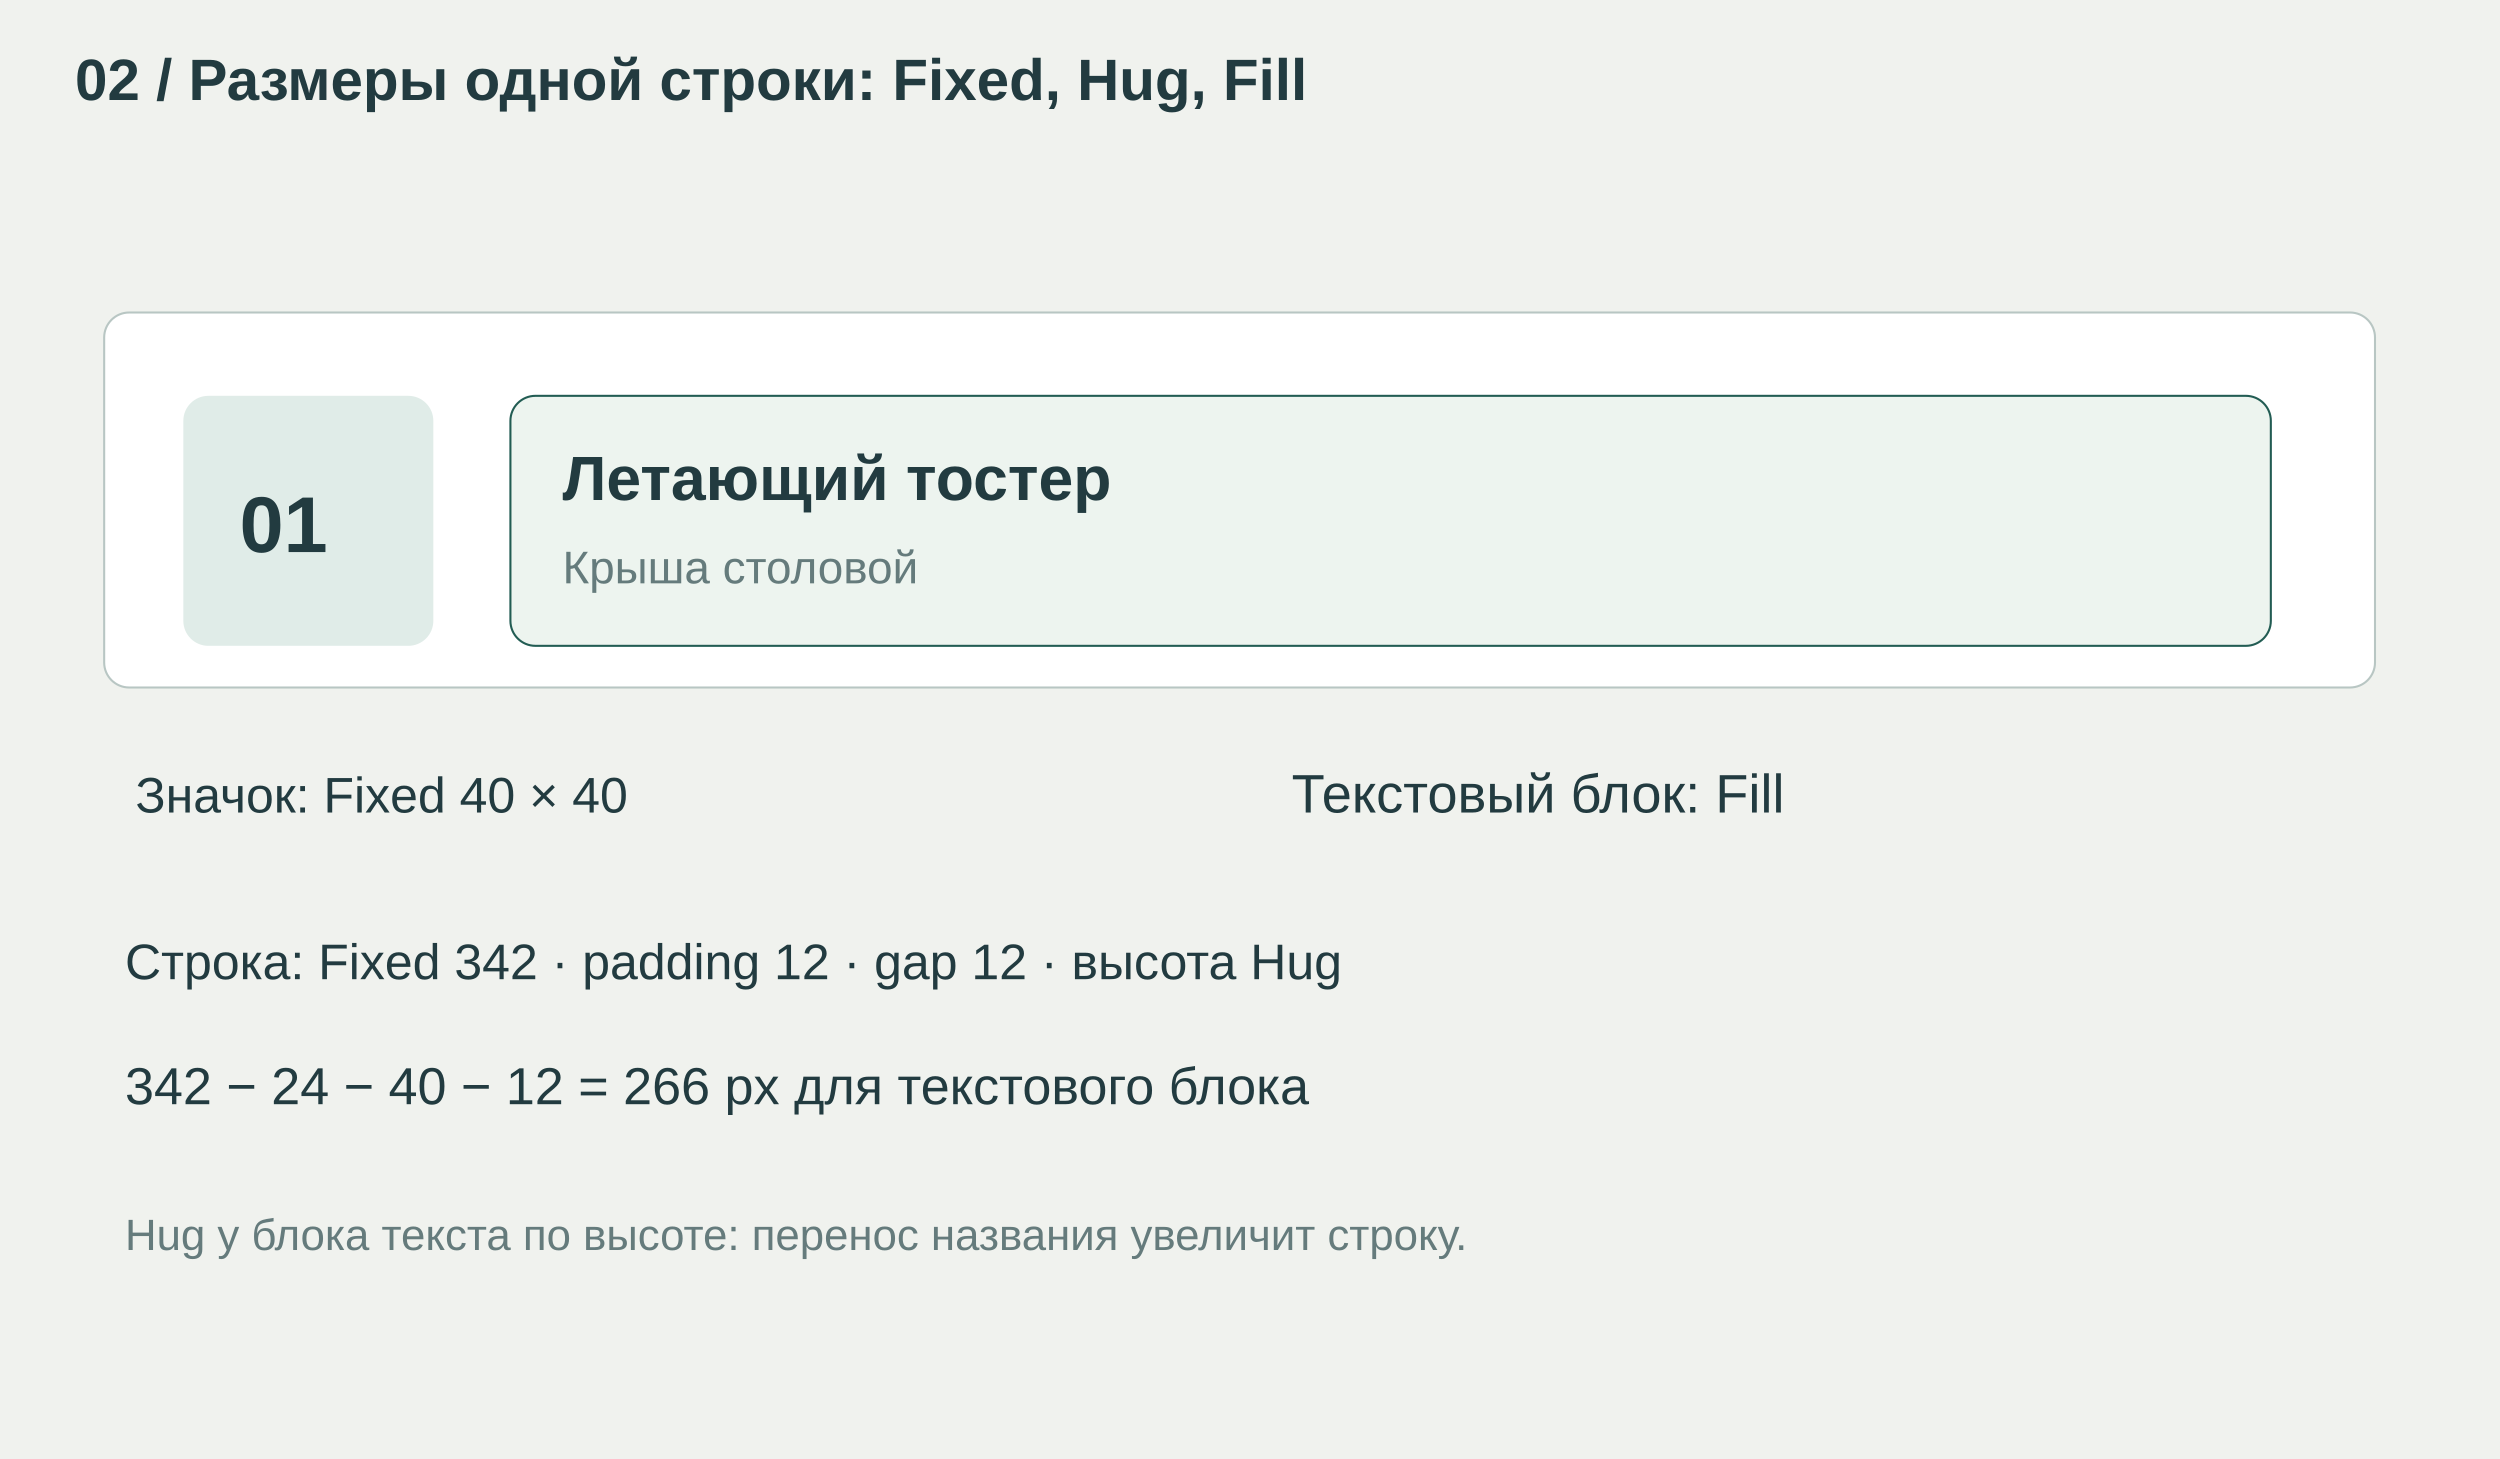
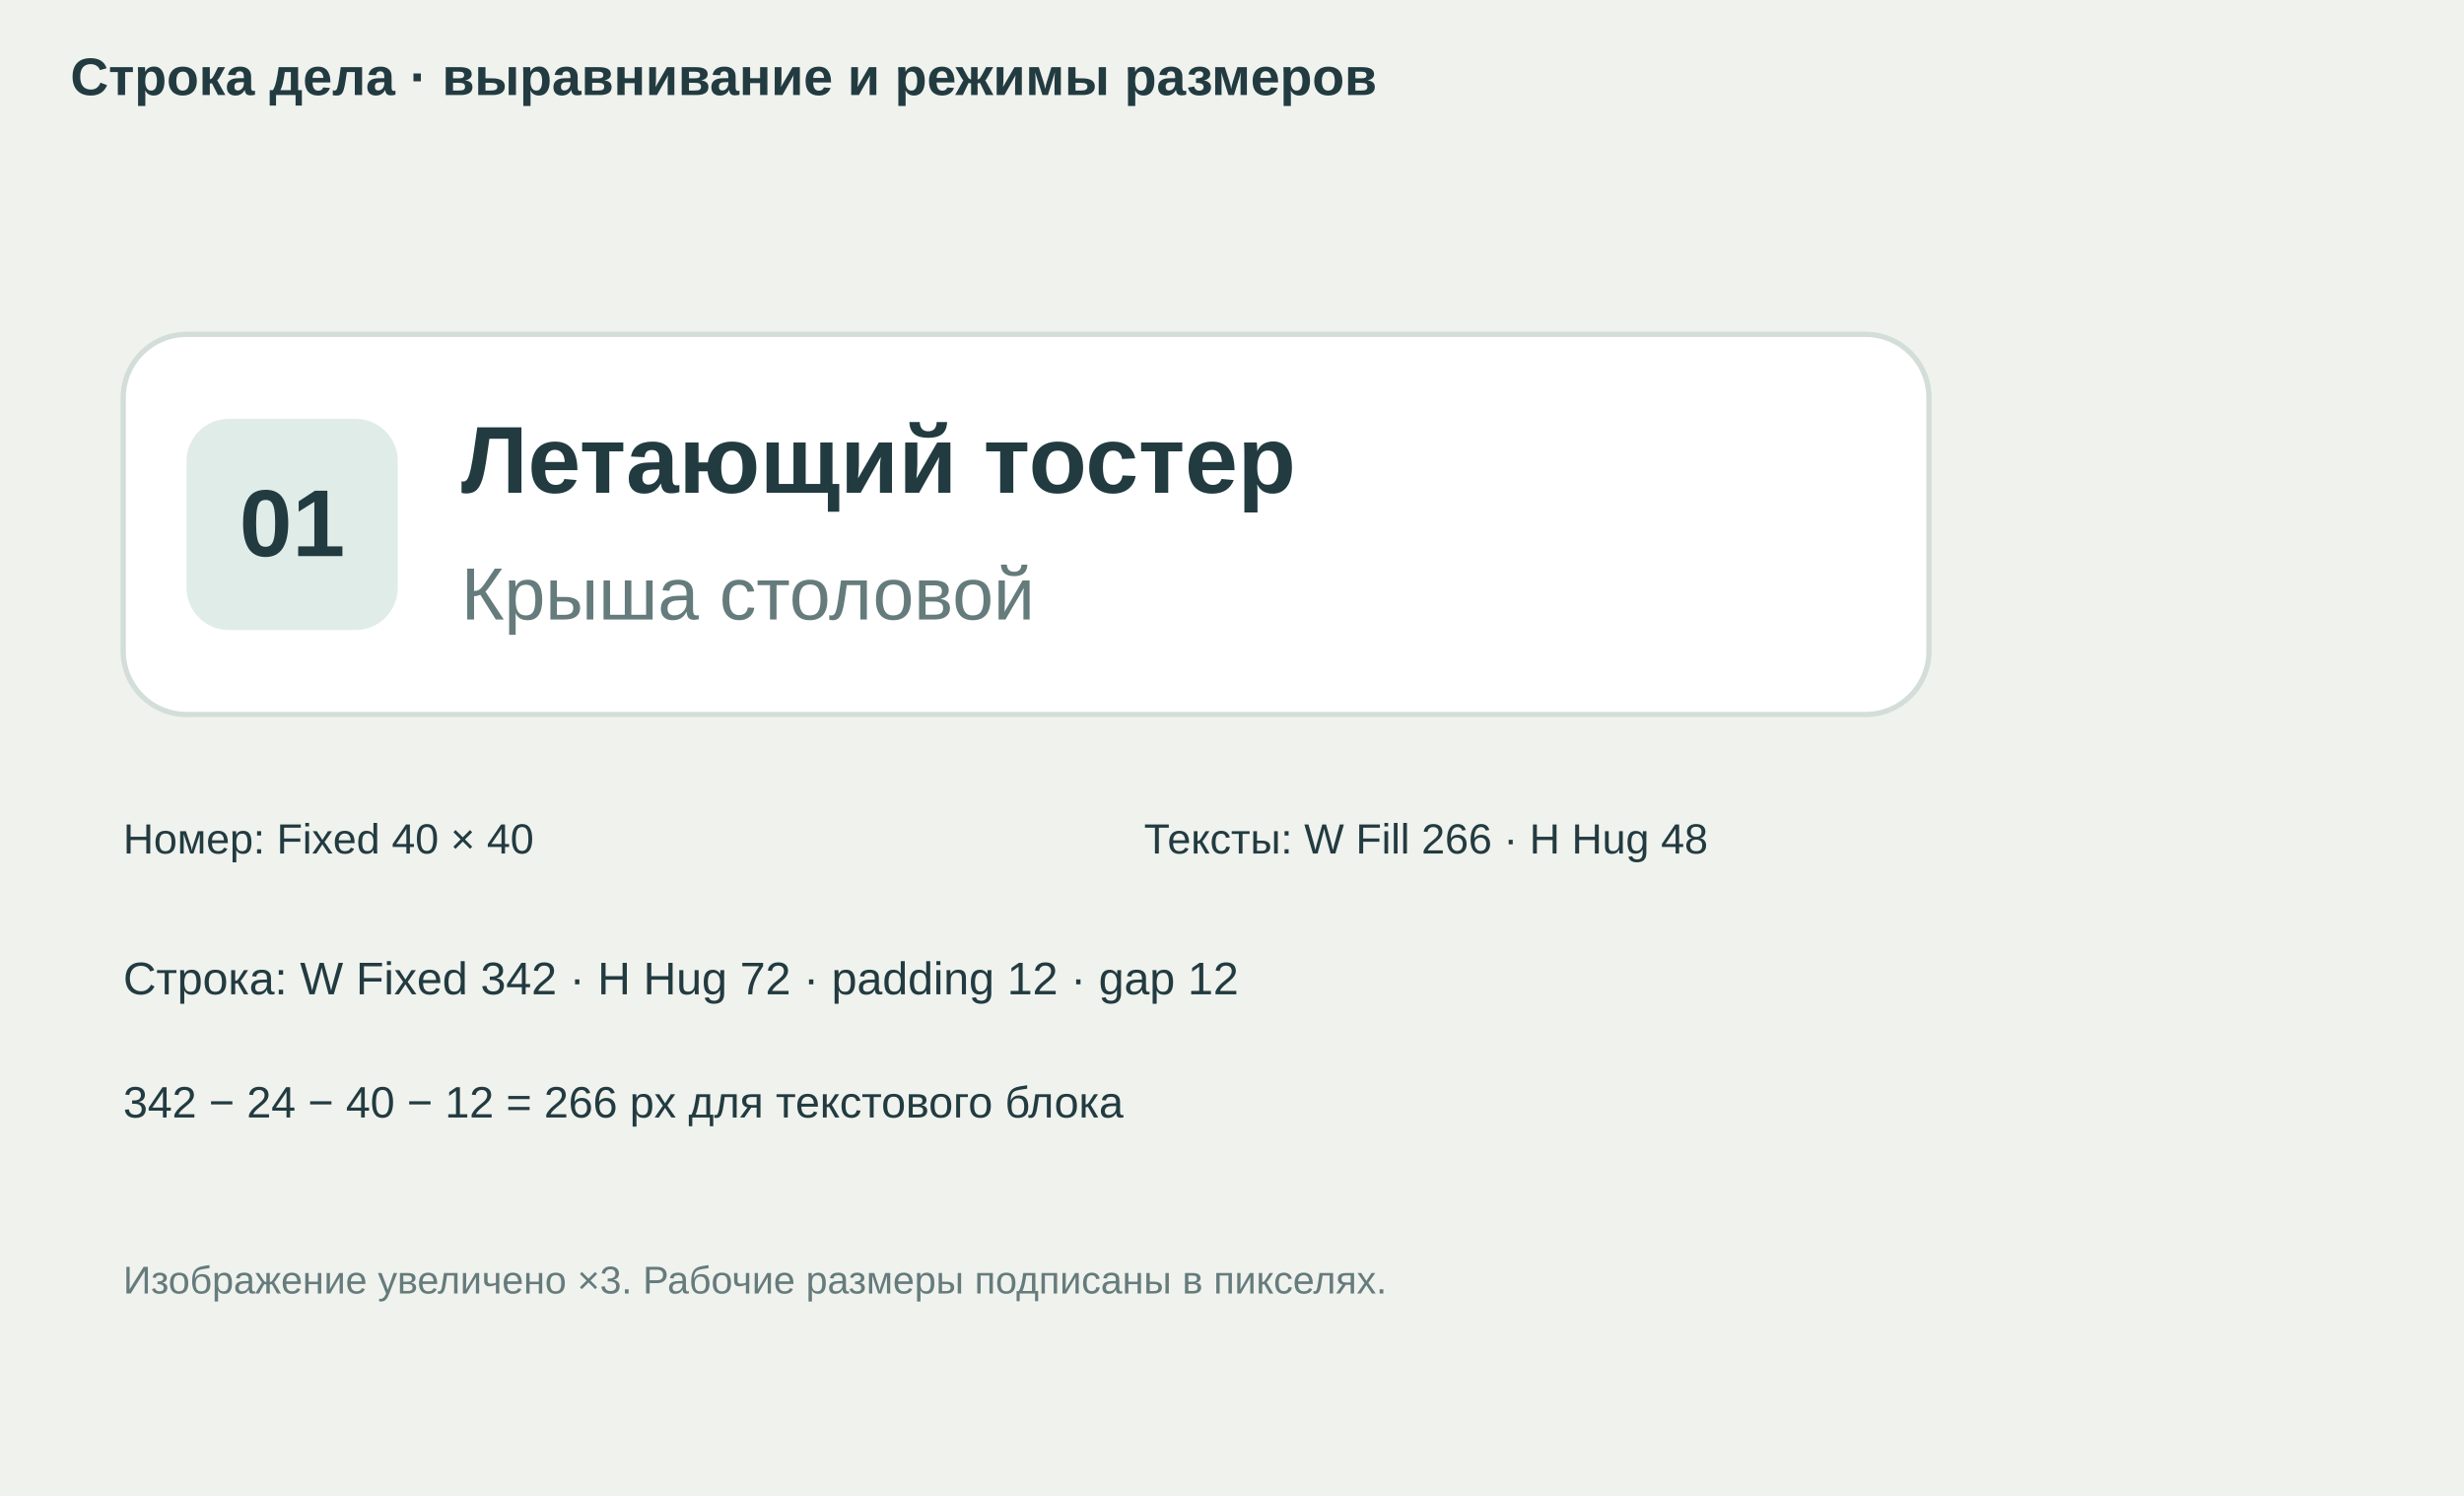
- <svg xmlns="http://www.w3.org/2000/svg" width="1200" height="700" viewBox="0 0 1200 700">
-   <rect x="0" y="0" width="1200" height="700" rx="0" fill="#f0f2ee" stroke="none" />
-   <text x="36" y="48" font-family="Segoe UI, Arial" font-size="28" fill="#223b40" font-weight="700">02 / Размеры одной строки: Fixed, Hug, Fill</text>
-   <rect x="50" y="150" width="1090" height="180" rx="12" fill="white" stroke="#b8c6c3" />
-   <rect x="88" y="190" width="120" height="120" rx="12" fill="#e0ece8" stroke="none" />
-   <text x="115" y="265" font-family="Segoe UI, Arial" font-size="38" fill="#223b40" font-weight="700">01</text>
-   <rect x="245" y="190" width="845" height="120" rx="12" fill="#edf4ef" stroke="#225c53" />
-   <text x="270" y="240" font-family="Segoe UI, Arial" font-size="30" fill="#223b40" font-weight="700">Летающий тостер</text>
-   <text x="270" y="280" font-family="Segoe UI, Arial" font-size="22" fill="#657b7c">Крыша столовой</text>
-   <text x="65" y="390" font-family="Segoe UI, Arial" font-size="24" fill="#223b40">Значок: Fixed 40 × 40</text>
-   <text x="620" y="390" font-family="Segoe UI, Arial" font-size="26" fill="#223b40">Текстовый блок: Fill</text>
-   <text x="60" y="470" font-family="Segoe UI, Arial" font-size="24" fill="#223b40">Строка: Fixed 342 · padding 12 · gap 12 · высота Hug</text>
-   <text x="60" y="530" font-family="Segoe UI, Arial" font-size="25" fill="#223b40">342 − 24 − 40 − 12 = 266 px для текстового блока</text>
-   <text x="60" y="600" font-family="Segoe UI, Arial" font-size="21" fill="#657b7c">Hug у блока текста по высоте: перенос названия увеличит строку.</text>
+ <svg xmlns="http://www.w3.org/2000/svg" width="1400" height="850" viewBox="0 0 1400 850">
+   <rect x="0" y="0" width="1400" height="850" rx="0" fill="#F0F2EE" stroke="none" />
+   <text x="40" y="54" font-family="Segoe UI,Arial" font-size="30" fill="#223B40" font-weight="700" text-anchor="start">Строка дела · выравнивание и режимы размеров</text>
+   <g transform="translate(70 190) scale(3)">
+     <rect x="0" y="0" width="342" height="72" rx="12" fill="white" stroke="#D4DED9" />
+     <rect x="12" y="16" width="40" height="40" rx="8" fill="#E0ECE8" stroke="none" />
+     <text x="32" y="42" font-family="Segoe UI,Arial" font-size="18" fill="#223B40" font-weight="700" text-anchor="middle">01</text>
+     <text x="64" y="30" font-family="Segoe UI,Arial" font-size="18" fill="#223B40" font-weight="700" text-anchor="start">Летающий тостер</text>
+     <text x="64" y="54" font-family="Segoe UI,Arial" font-size="14" fill="#657B7C" font-weight="400" text-anchor="start">Крыша столовой</text>
+   </g>
+   <text x="70" y="485" font-family="Segoe UI,Arial" font-size="24" fill="#223B40" font-weight="400" text-anchor="start">Номер: Fixed 40 × 40</text>
+   <text x="650" y="485" font-family="Segoe UI,Arial" font-size="24" fill="#223B40" font-weight="400" text-anchor="start">Тексты: W Fill 266 · H Hug 48</text>
+   <text x="70" y="565" font-family="Segoe UI,Arial" font-size="26" fill="#223B40" font-weight="400" text-anchor="start">Строка: W Fixed 342 · H Hug 72 · padding 12 · gap 12</text>
+   <text x="70" y="635" font-family="Segoe UI,Arial" font-size="25" fill="#223B40" font-weight="400" text-anchor="start">342 − 24 − 40 − 12 = 266 px для текстового блока</text>
+   <text x="70" y="735" font-family="Segoe UI,Arial" font-size="22" fill="#657B7C" font-weight="400" text-anchor="start">Изображение увеличено ×3. Рабочие размеры подписаны в пикселях.</text>
</svg>
